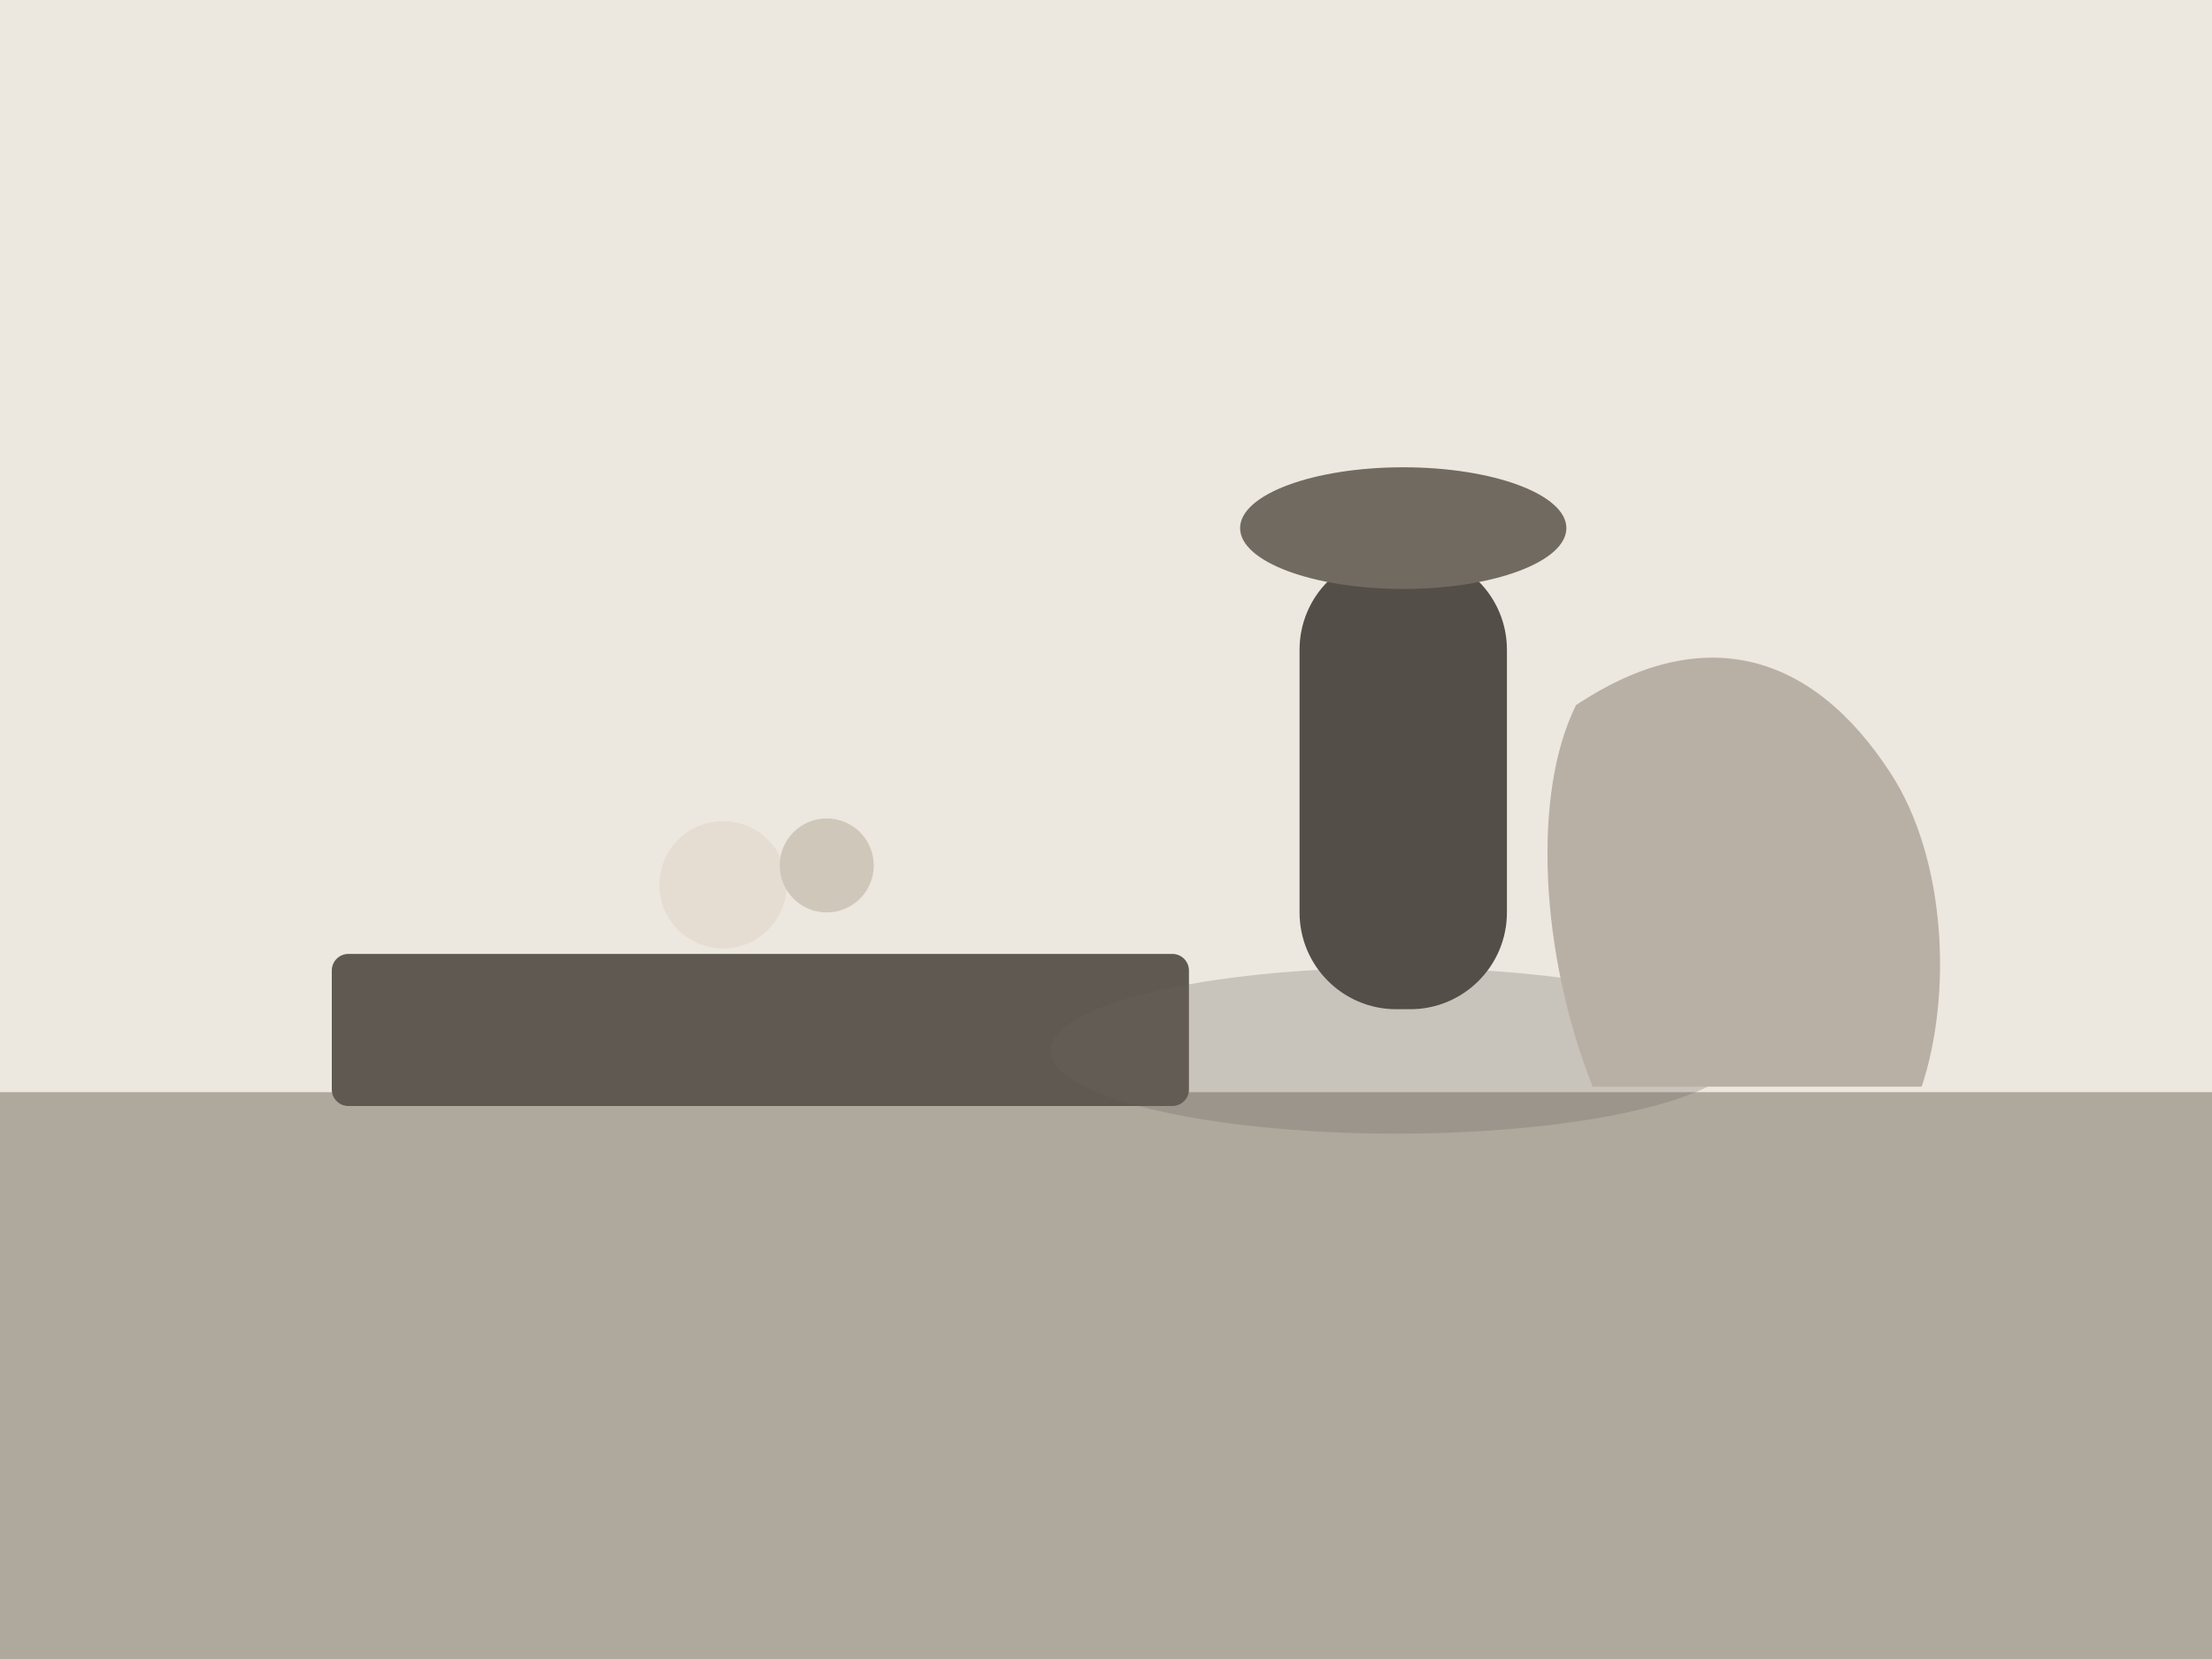
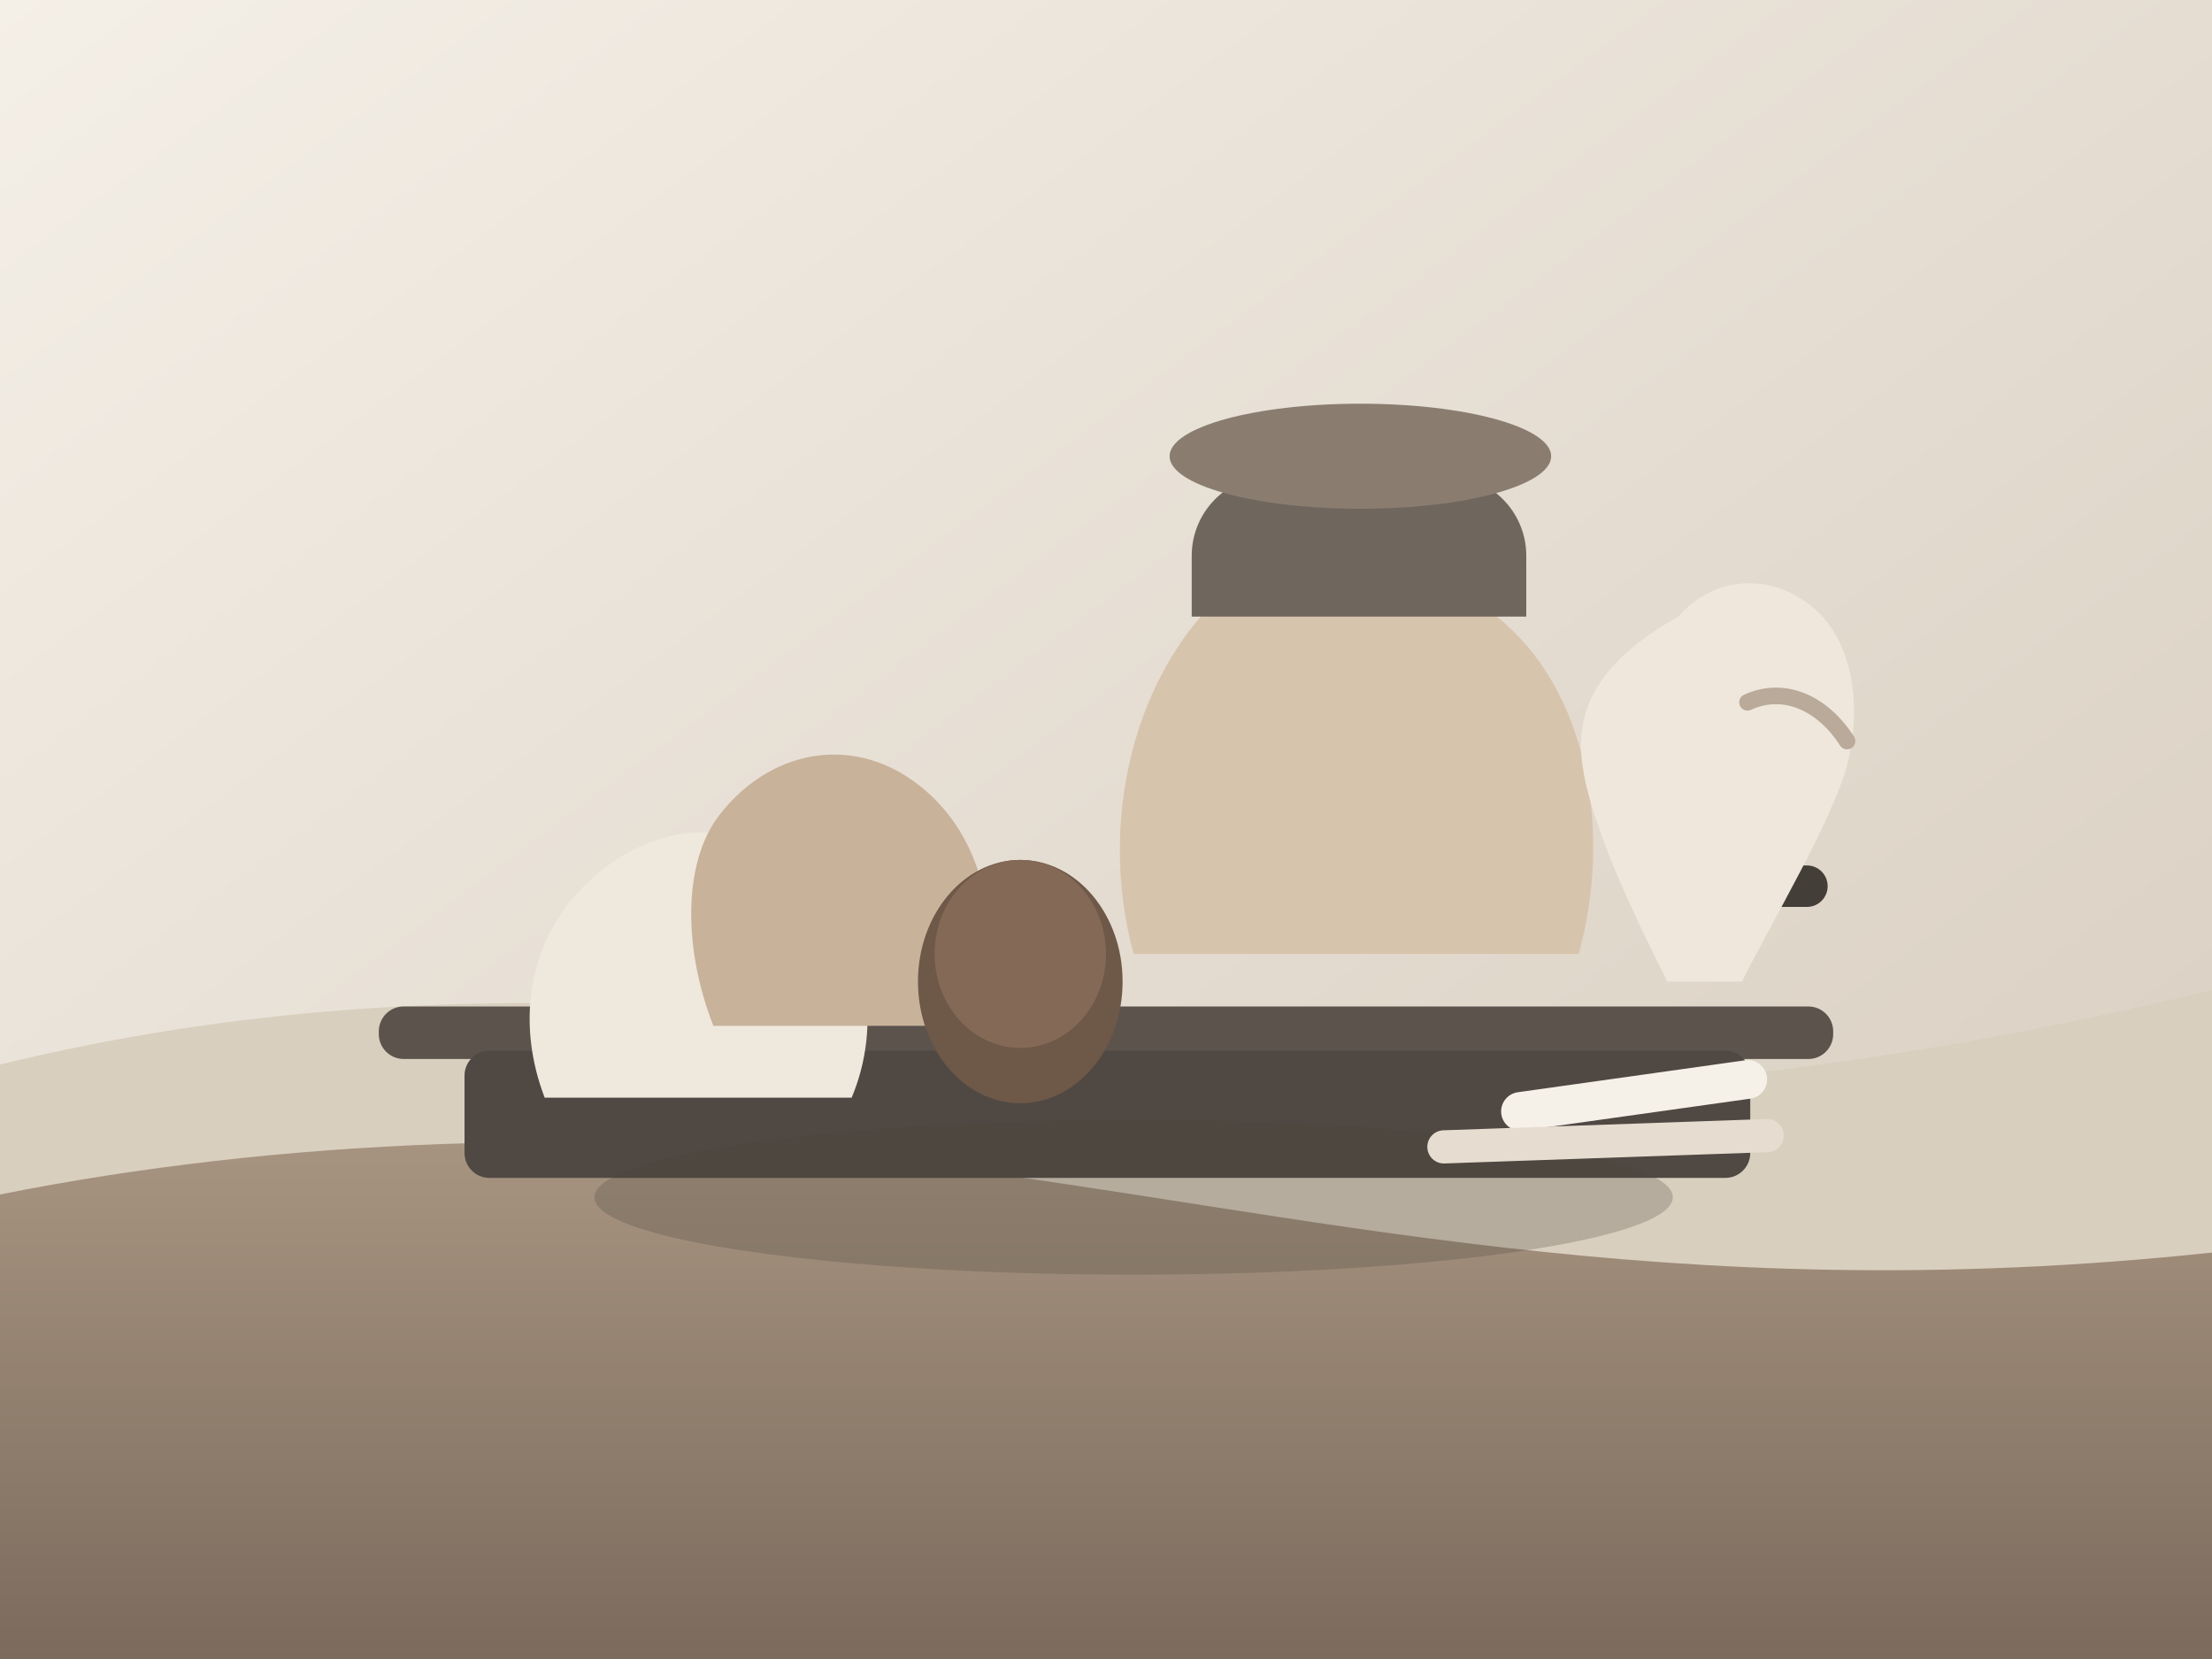
<svg xmlns="http://www.w3.org/2000/svg" viewBox="0 0 1600 1200">
-   <rect width="1600" height="1200" fill="#ece7df" />
-   <rect y="790" width="1600" height="410" fill="#8f867a" opacity="0.65" />
-   <rect x="240" y="690" width="620" height="110" rx="12" fill="#5f5951" />
-   <ellipse cx="1010" cy="760" rx="250" ry="60" fill="#6c655c" opacity="0.28" />
-   <rect x="940" y="400" width="150" height="330" rx="70" fill="#534e47" />
-   <ellipse cx="1015" cy="382" rx="118" ry="44" fill="#716a61" />
-   <path d="M1140 510C1230 450 1310 470 1368 560C1408 622 1412 720 1390 786H1152C1114 690 1108 574 1140 510Z" fill="#b9b0a5" />
-   <circle cx="523" cy="640" r="46" fill="#e5ddd2" />
-   <circle cx="598" cy="626" r="34" fill="#d0c7bb" />
+   <defs>
+     <linearGradient id="still-bg" x1="0" x2="1" y1="0" y2="1">
+       <stop offset="0%" stop-color="#f4efe7" />
+       <stop offset="100%" stop-color="#d6cbbd" />
+     </linearGradient>
+     <linearGradient id="still-table" x1="0" x2="0" y1="0" y2="1">
+       <stop offset="0%" stop-color="#a79480" />
+       <stop offset="100%" stop-color="#7c6b5d" />
+     </linearGradient>
+   </defs>
+   <rect width="1600" height="1200" fill="url(#still-bg)" />
+   <path d="M0 770C164 730 340 716 548 732C748 748 948 806 1194 784C1364 768 1494 742 1600 716V1200H0Z" fill="#d9cfbf" />
+   <path d="M0 864C200 824 432 814 666 842C942 876 1206 948 1600 906V1200H0Z" fill="url(#still-table)" />
+   <rect x="274" y="728" width="1052" height="38" rx="18" fill="#5b534c" />
+   <rect x="336" y="760" width="930" height="92" rx="18" fill="#504943" />
+   <ellipse cx="820" cy="866" rx="390" ry="56" fill="#423d38" opacity="0.24" />
+   <path d="M872 442C936 386 1028 392 1094 456C1148 508 1166 602 1142 690H820C796 602 816 504 872 442Z" fill="#d7c4ac" />
+   <path d="M920 344H1046C1078 344 1104 370 1104 402V446H862V402C862 370 888 344 920 344Z" fill="#6f665e" />
+   <ellipse cx="984" cy="330" rx="138" ry="38" fill="#8a7d70" />
+   <path d="M414 650C464 592 538 584 590 640C628 680 638 742 616 794H394C374 742 382 688 414 650Z" fill="#efe8dc" />
+   <path d="M520 590C560 538 626 530 674 576C714 614 726 678 706 742H516C494 686 494 624 520 590Z" fill="#c8b29a" />
+   <ellipse cx="738" cy="710" rx="74" ry="88" fill="#6e5848" />
+   <ellipse cx="738" cy="690" rx="62" ry="68" fill="#846956" />
+   <rect x="1188" y="626" width="134" height="30" rx="15" fill="#443e39" />
+   <path d="M1214 446C1240 416 1282 414 1312 440C1338 462 1348 506 1336 554C1324 596 1282 666 1260 710H1206C1182 662 1148 592 1144 548C1140 506 1164 474 1214 446Z" fill="#efe7dc" />
+   <path d="M1264 508C1290 496 1318 508 1336 536" fill="none" stroke="#b9aa99" stroke-width="12" stroke-linecap="round" />
+   <rect x="1084" y="792" width="194" height="28" rx="14" fill="#f6f1e8" transform="rotate(-8 1084 792)" />
+   <rect x="1032" y="818" width="258" height="24" rx="12" fill="#e6ddd0" transform="rotate(-2 1032 818)" />
</svg>
